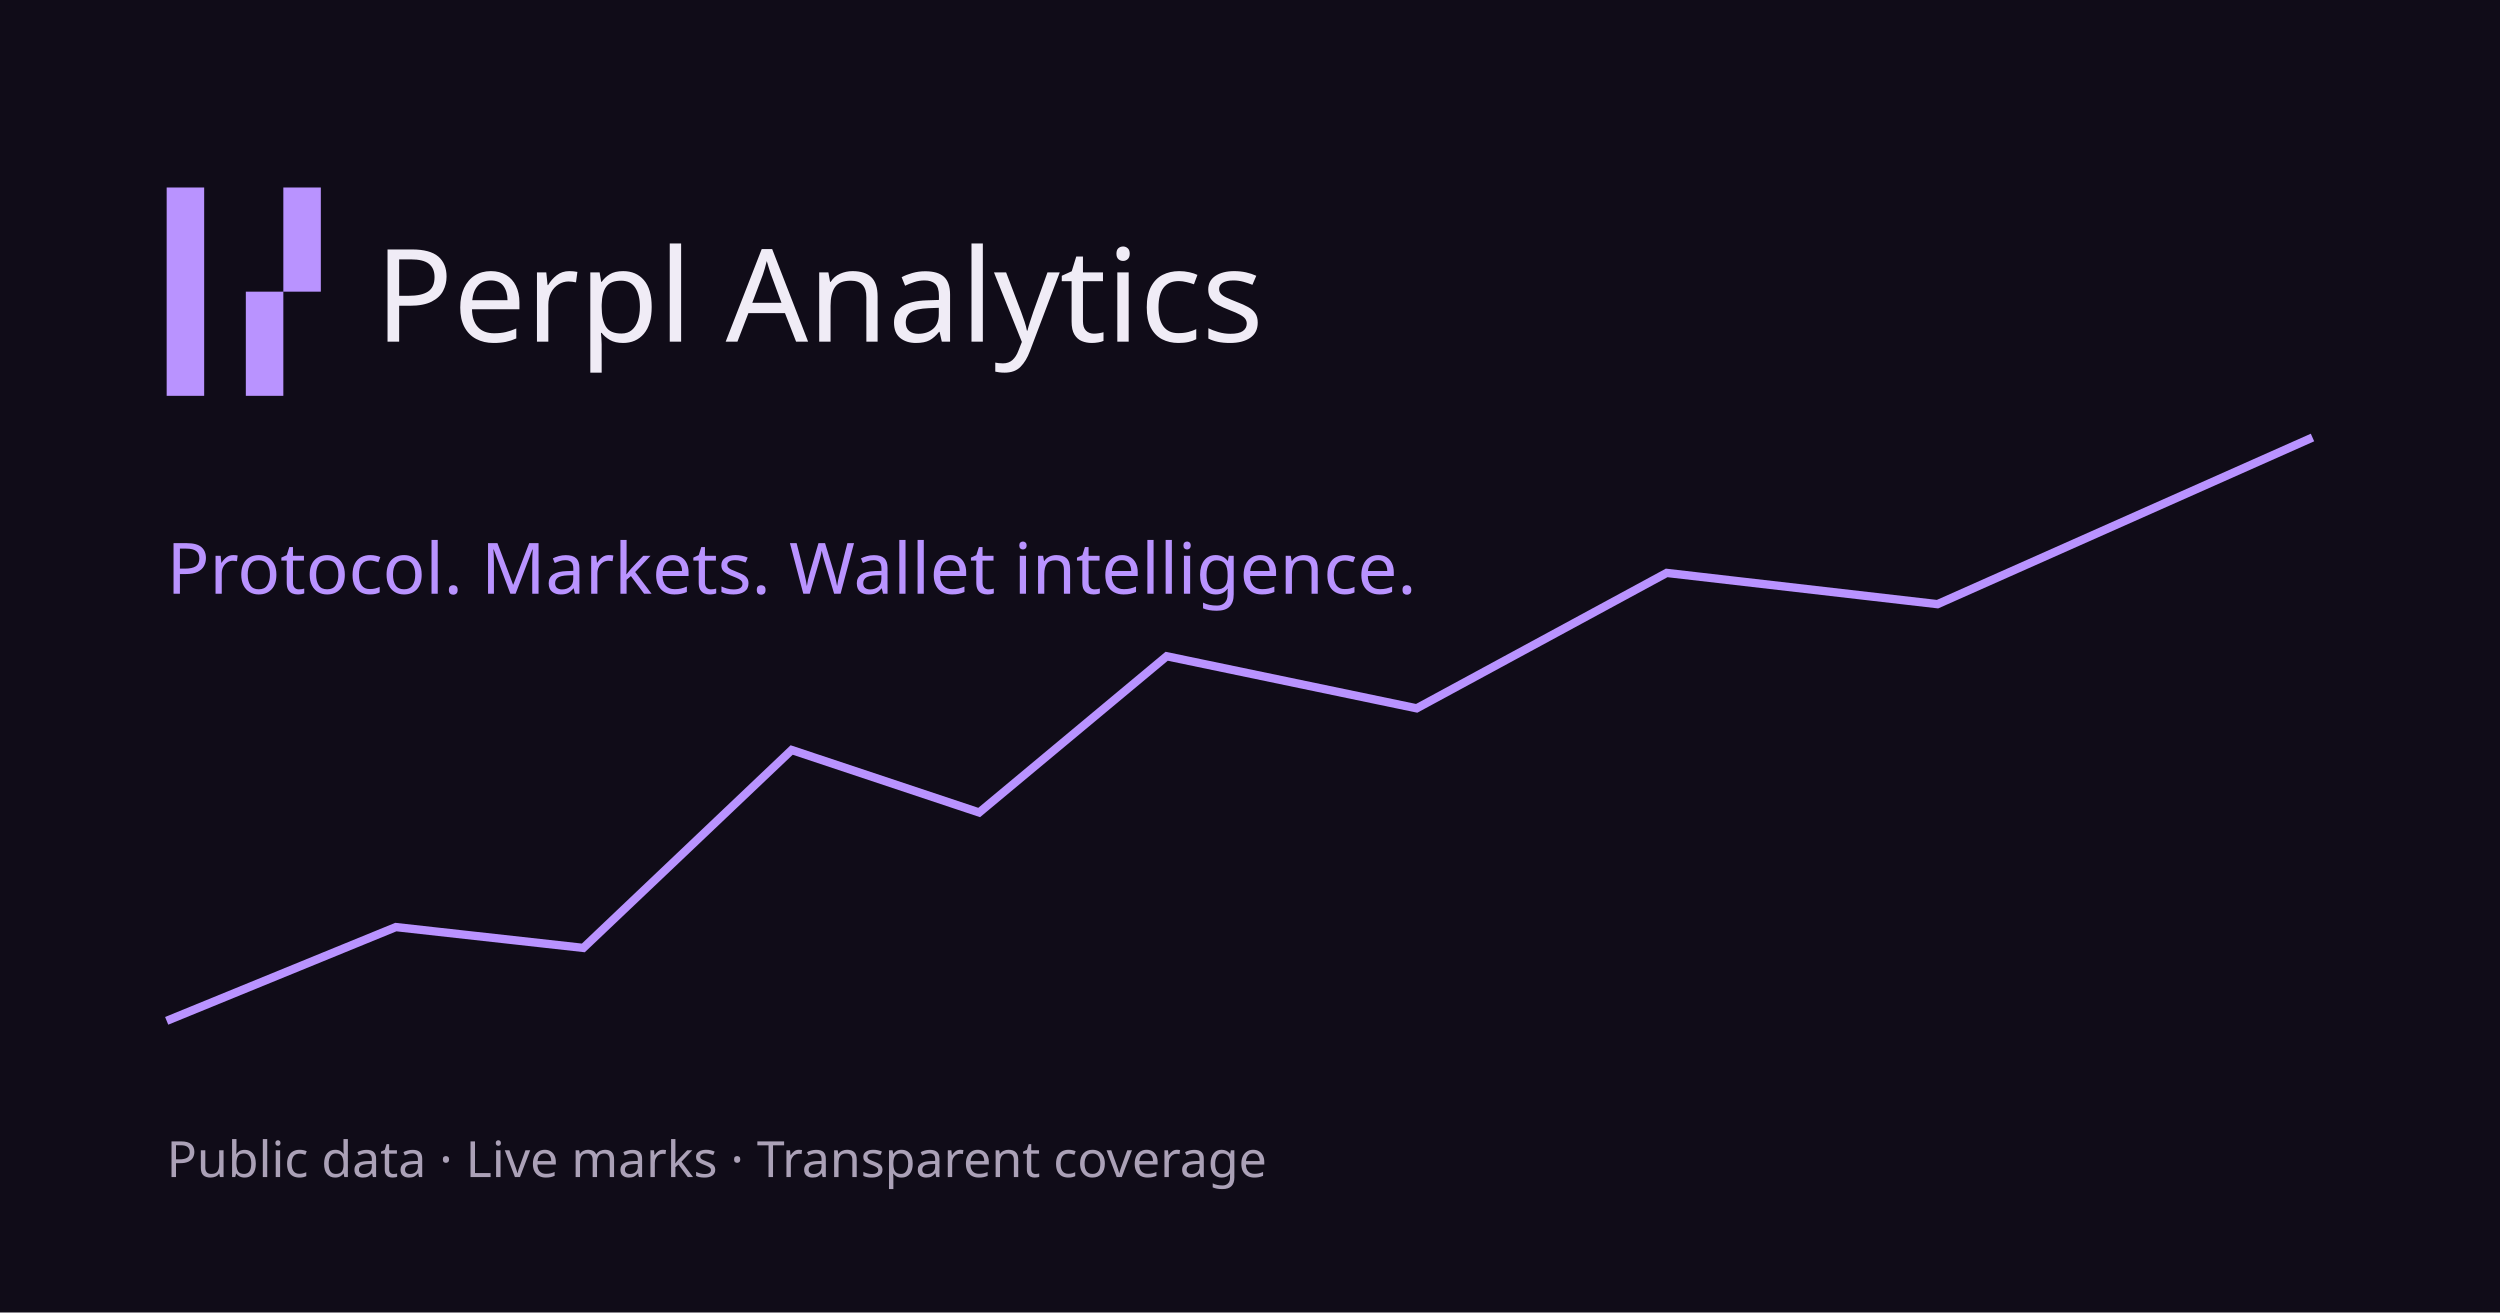
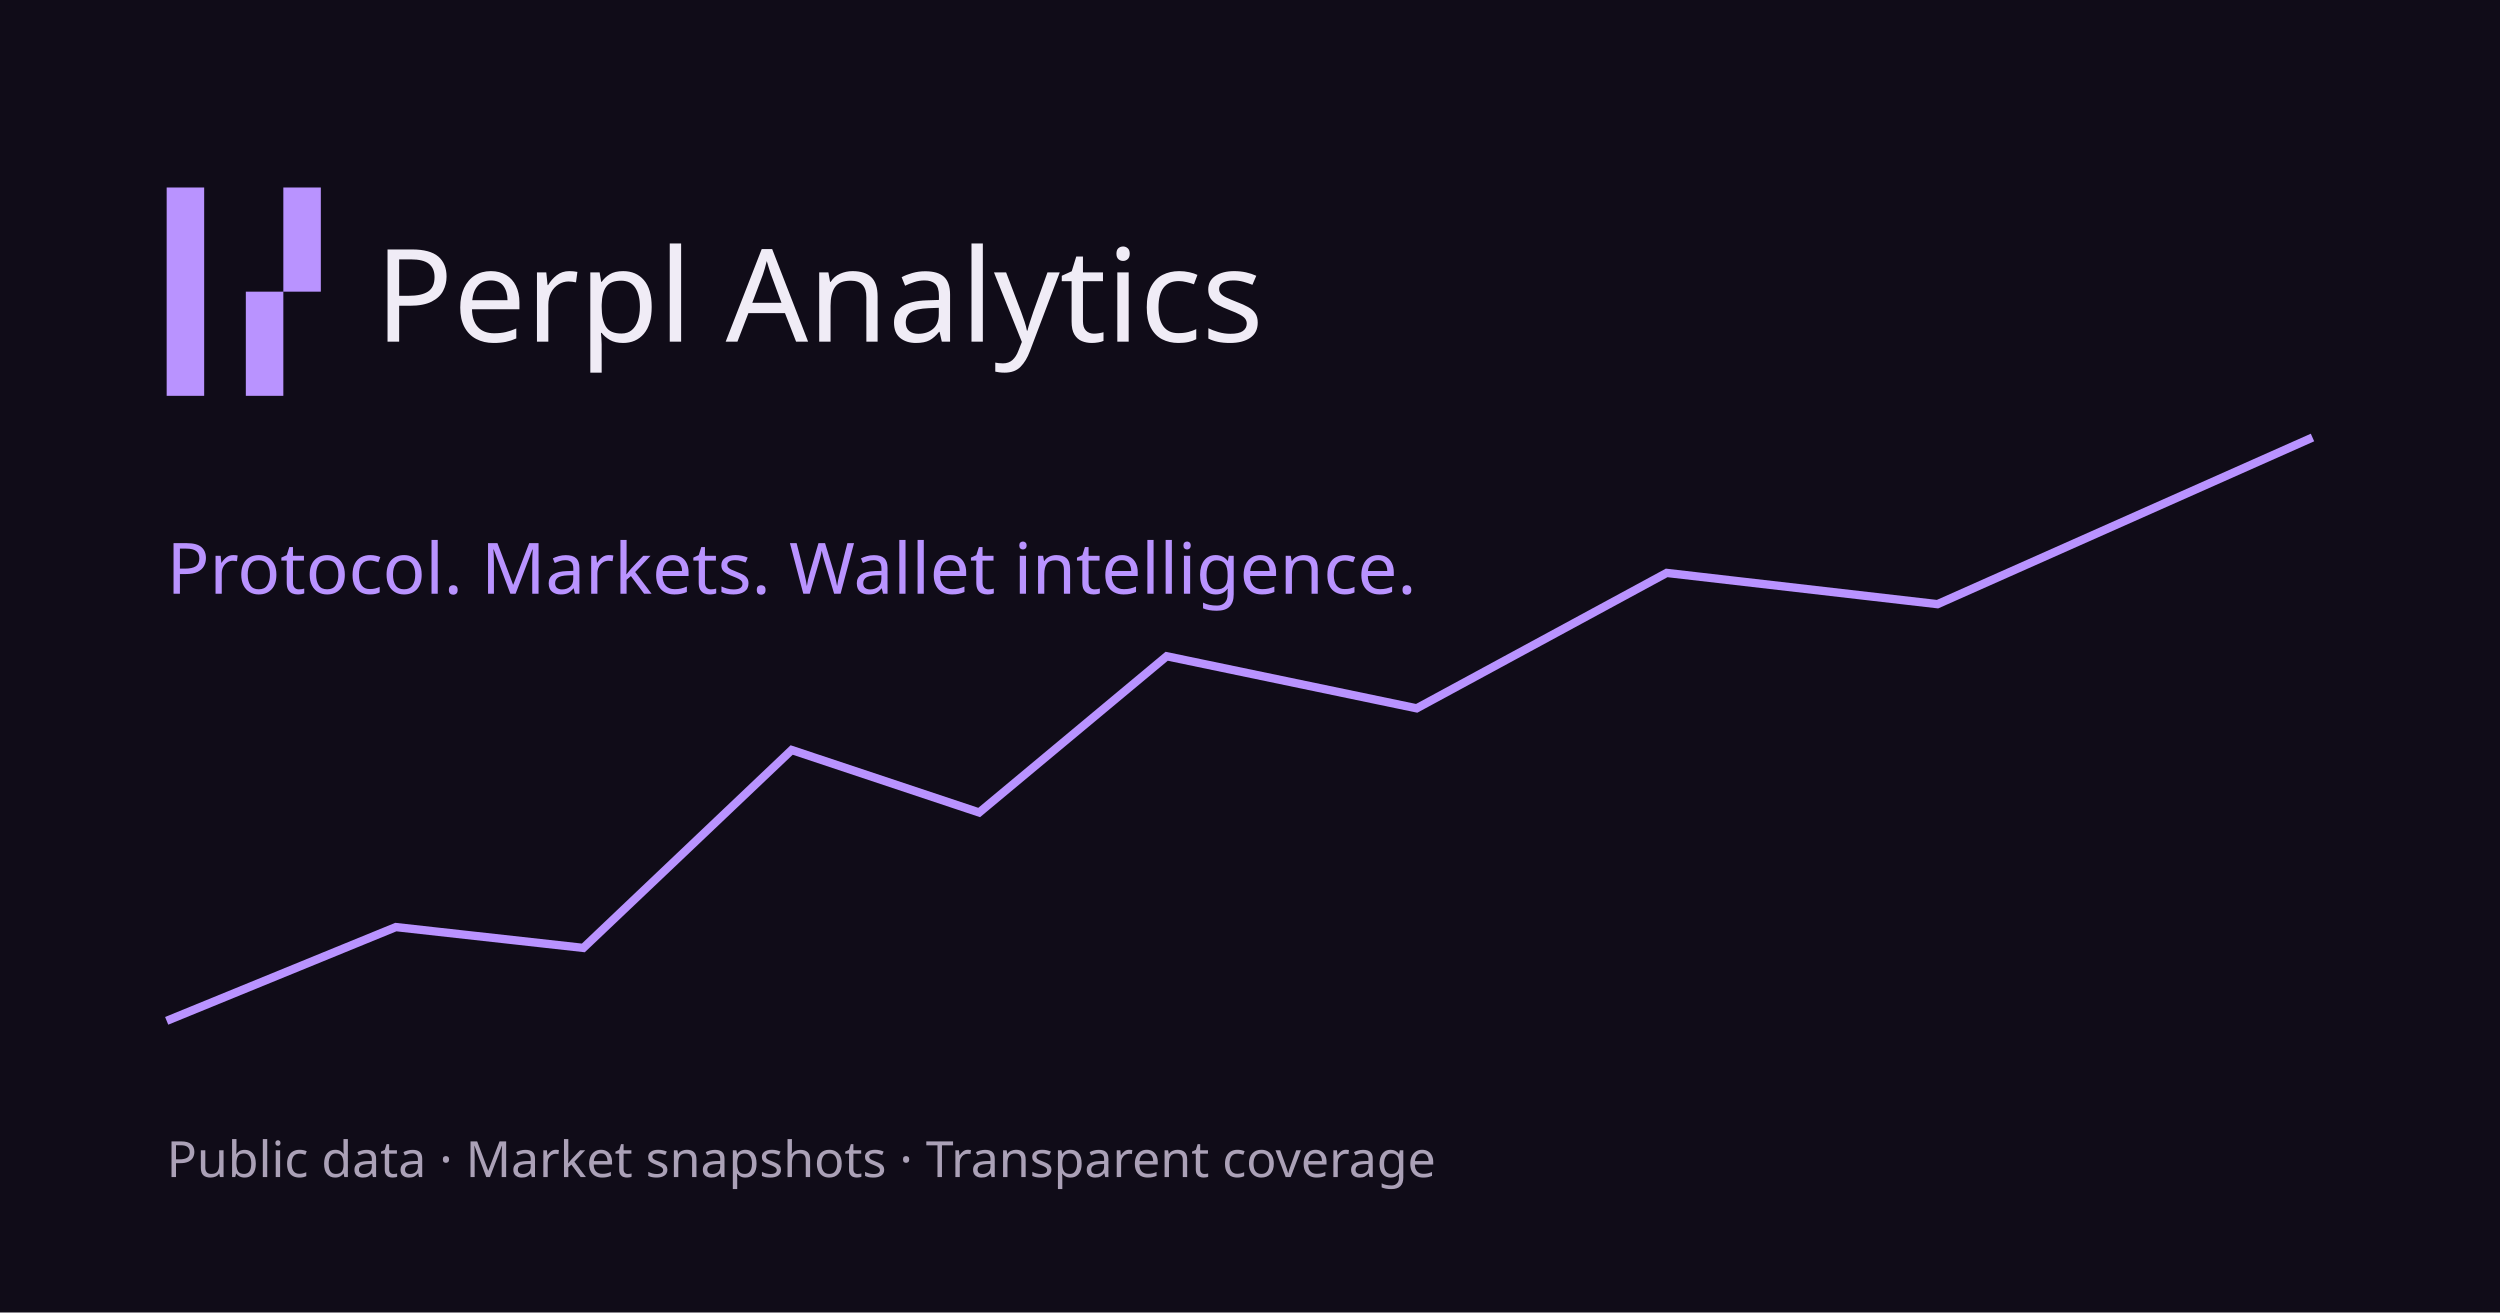
<svg xmlns="http://www.w3.org/2000/svg" width="1200" height="630" viewBox="0 0 1200 630">
  <rect width="1200" height="630" fill="#100c18" />
  <path d="M80 90h18v100H80zm38 50h18v50h-18zm18-50h18v50h-18z" fill="#b993ff" />
  <text x="180" y="164" fill="#f0ecf6" font-family="sans-serif" font-size="62">Perpl Analytics</text>
  <text x="80" y="285" fill="#b993ff" font-family="sans-serif" font-size="34">Protocol. Markets. Wallet intelligence.</text>
  <path d="M80 490 L190 445 L280 455 L380 360 L470 390 L560 315 L680 340 L800 275 L930 290 L1110 210" stroke="#b993ff" fill="none" stroke-width="4" />
-   <text x="80" y="565" fill="#aba1b7" font-family="sans-serif" font-size="24">Public data · Live marks · Transparent coverage</text>
+   <text x="80" y="565" fill="#aba1b7" font-family="sans-serif" font-size="24">Public data · Market snapshots · Transparent coverage</text>
</svg>
